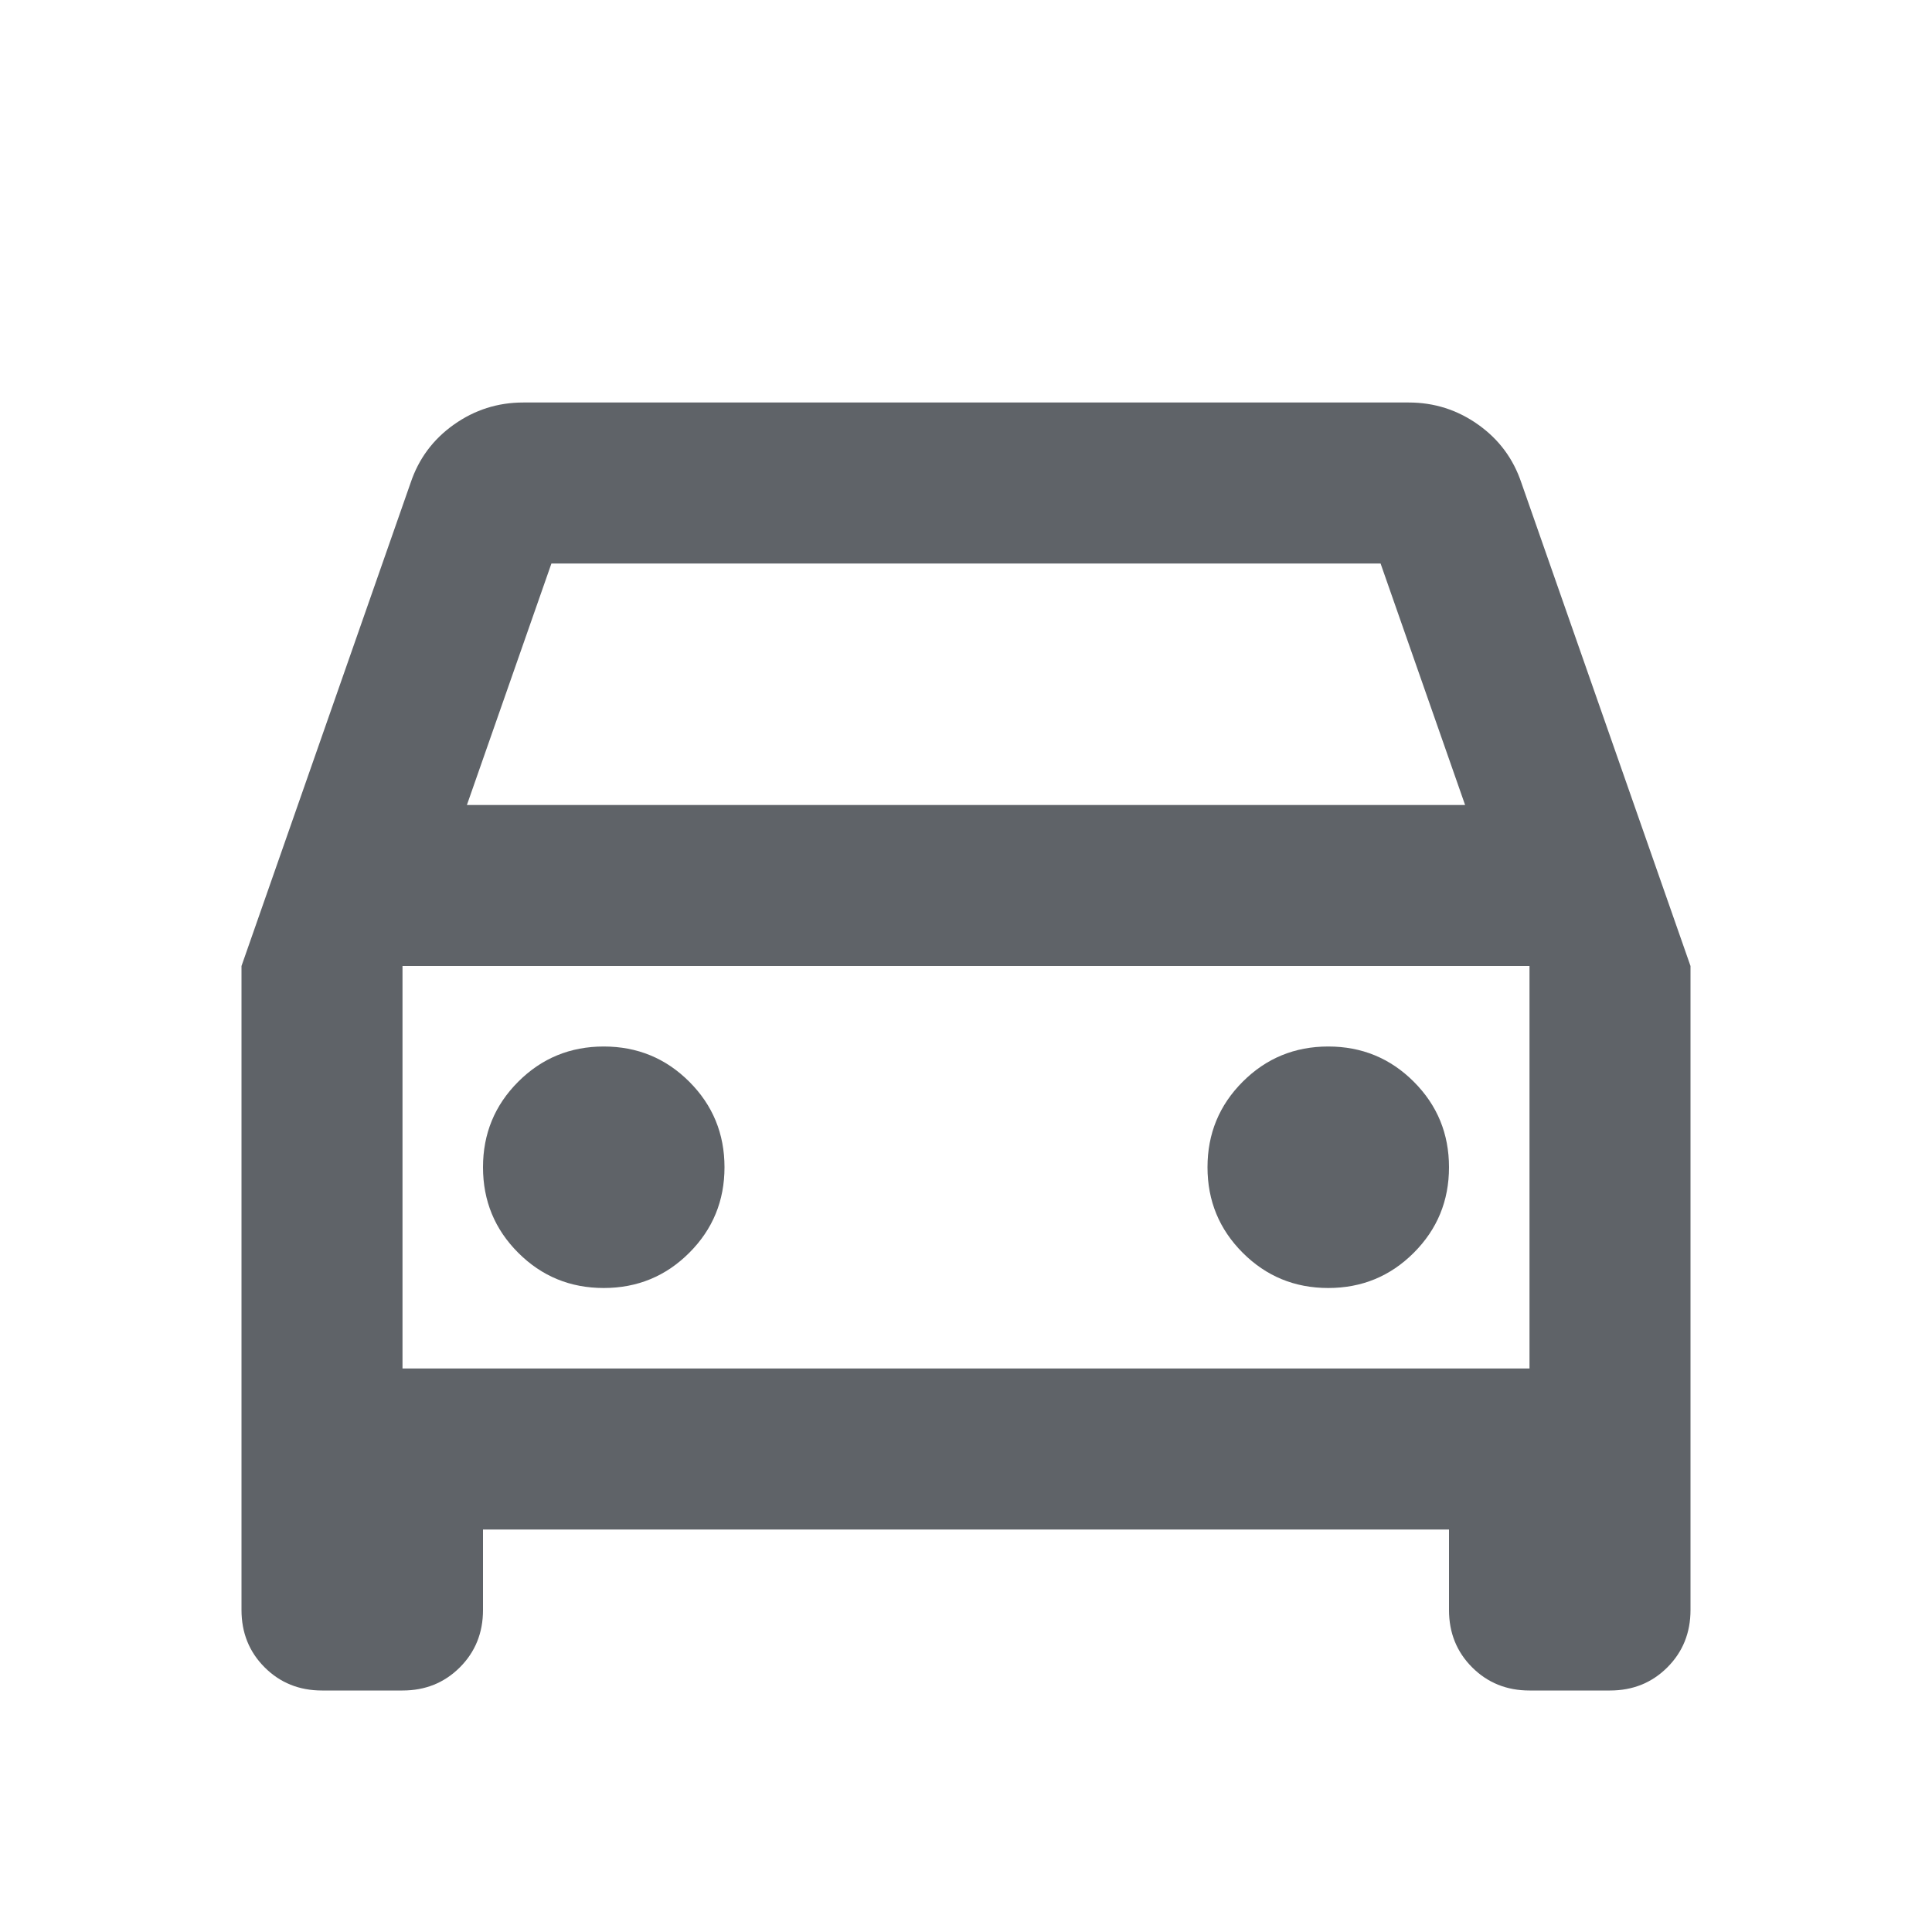
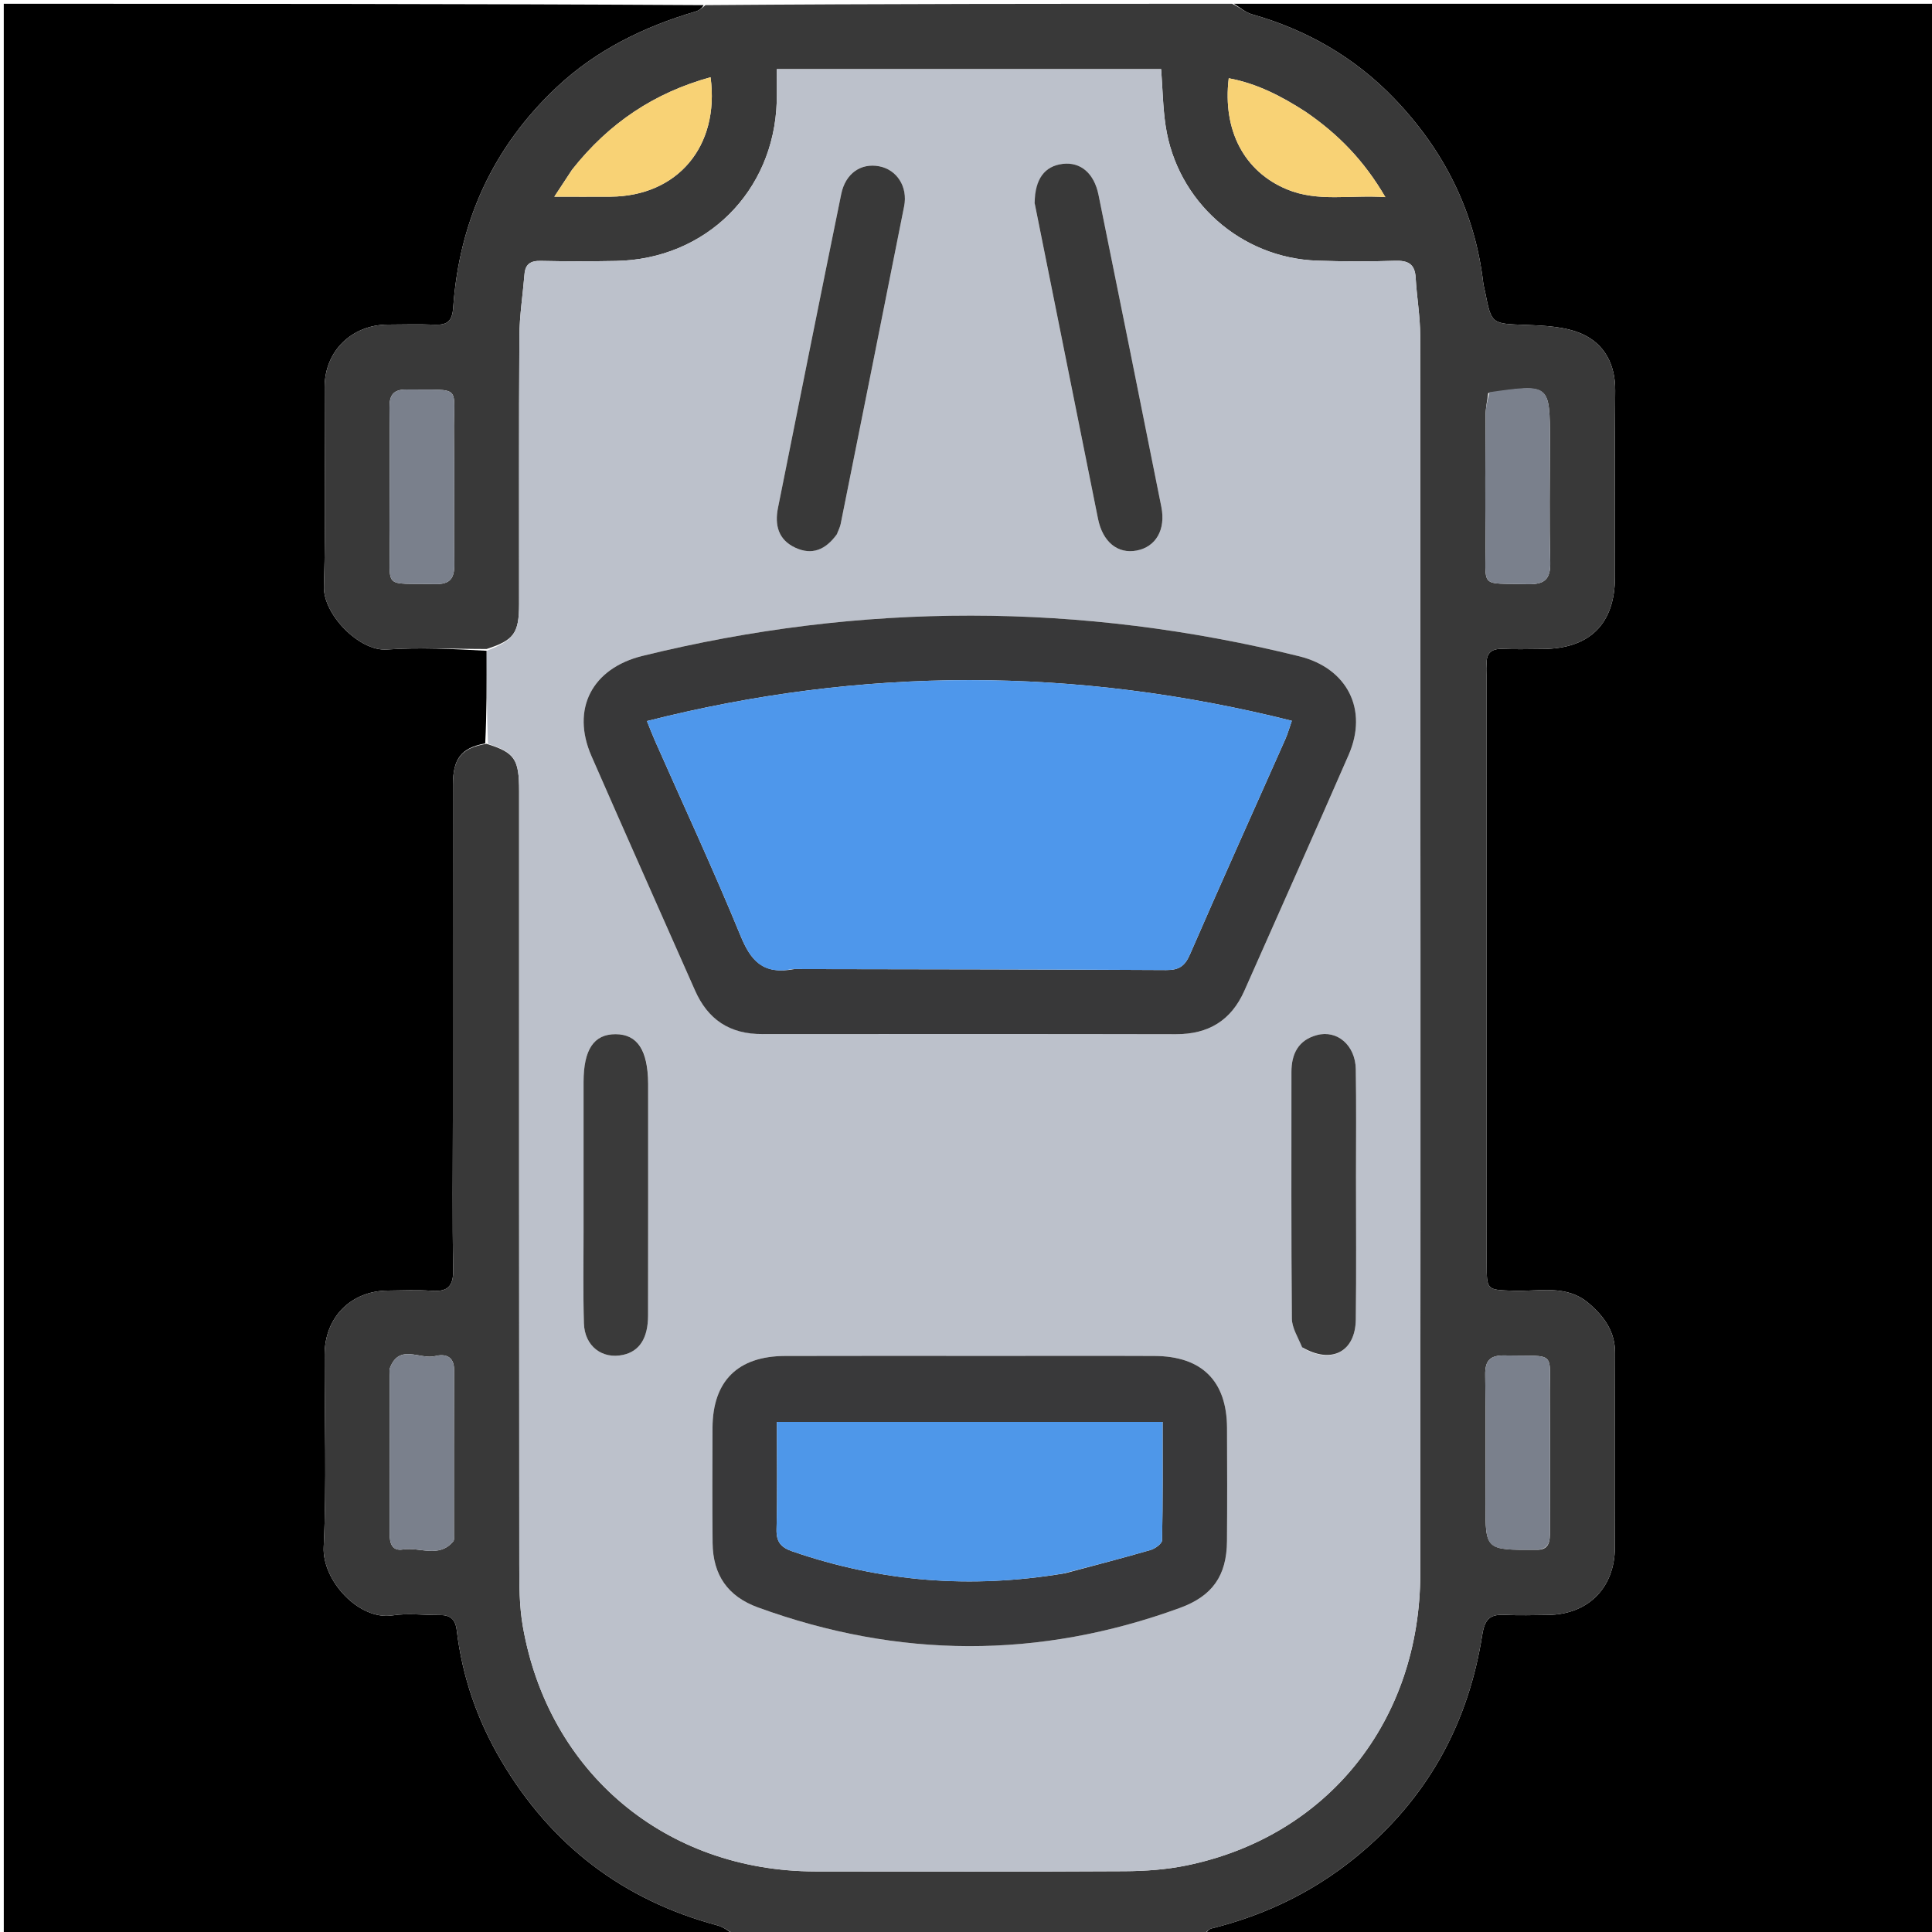
- <svg xmlns="http://www.w3.org/2000/svg" height="24px" viewBox="0 -960 960 960" width="24px" fill="#5f6368">
-   <path d="M240-200v40q0 17-11.5 28.5T200-120h-40q-17 0-28.5-11.5T120-160v-320l84-240q6-18 21.5-29t34.5-11h440q19 0 34.5 11t21.5 29l84 240v320q0 17-11.5 28.5T800-120h-40q-17 0-28.5-11.5T720-160v-40H240Zm-8-360h496l-42-120H274l-42 120Zm-32 80v200-200Zm100 160q25 0 42.5-17.5T360-380q0-25-17.5-42.5T300-440q-25 0-42.5 17.5T240-380q0 25 17.5 42.5T300-320Zm360 0q25 0 42.5-17.5T720-380q0-25-17.5-42.5T660-440q-25 0-42.5 17.5T600-380q0 25 17.5 42.5T660-320Zm-460 40h560v-200H200v200Z" />
+ <svg xmlns="http://www.w3.org/2000/svg" version="1.1" id="Layer_1" x="0px" y="0px" width="100%" viewBox="0 0 512 512" enable-background="new 0 0 512 512" xml:space="preserve">
+   <path fill="#000000" opacity="1" stroke="none" d=" M195,513   C130.365,513 65.73,513 1.095,513   C1.063,512.865 1.004,512.73 1.004,512.595   C1,342.179 1,171.763 1,1   C62.687,1 124.375,1 186.466,1.359   C186.036,2.168 185.252,2.78 184.364,3.041   C170.645,7.08 157.998,13.272 147.547,23.094   C130.744,38.884 121.693,58.564 120.097,81.551   C119.85,85.107 118.533,86.169 115.244,86.043   C111.09,85.883 106.925,85.988 102.764,86.018   C93.173,86.087 86.056,93.06 86.03,102.549   C85.982,120.19 86.371,137.842 85.846,155.467   C85.628,162.814 95.217,172.644 102.502,172.132   C111.279,171.515 120.132,171.991 128.973,172.463   C128.986,180.955 128.979,188.979 128.589,197.012   C122.216,198.204 120.034,201.052 120.028,208.02   C120.002,237.337 120.016,266.655 120.015,295.972   C120.014,309.465 119.853,322.961 120.102,336.449   C120.185,340.924 118.619,342.395 114.316,342.069   C110.507,341.781 106.658,341.991 102.827,342.017   C93.002,342.085 86.042,349.088 86.023,359.009   C85.991,376 86.587,393.018 85.779,409.971   C85.354,418.872 95.149,429.494 104.04,428.098   C108.103,427.461 112.352,428.039 116.516,428.004   C119.297,427.98 120.685,429.072 121.04,432.045   C122.51,444.376 126.489,455.862 132.823,466.588   C146.04,488.972 165.092,503.56 190.221,510.276   C191.934,510.734 193.412,512.072 195,513  z" />
+   <path fill="#000000" opacity="1" stroke="none" d=" M327,1   C388.97,1 450.939,1 512.909,1   C512.939,1.136 512.996,1.272 512.996,1.409   C513,171.825 513,342.241 513,513   C448.646,513 384.292,513 319.53,512.636   C319.793,511.851 320.411,511.221 321.14,511.04   C336.203,507.293 349.635,500.573 361.467,490.354   C379.07,475.152 389.235,455.976 392.814,433.256   C393.463,429.141 394.826,427.761 398.721,427.952   C402.542,428.141 406.38,428.026 410.21,427.979   C420.888,427.847 427.928,420.808 427.968,410.056   C428.032,392.902 427.941,375.747 428.011,358.593   C428.034,352.934 425.21,348.995 421.147,345.478   C415.091,340.236 407.869,342.329 401.061,342.066   C394.011,341.794 393.988,341.99 393.988,334.838   C393.983,282.875 393.985,230.913 393.986,178.95   C393.986,178.117 394.055,177.279 393.987,176.453   C393.728,173.321 394.981,171.824 398.279,171.969   C401.769,172.123 405.272,171.999 408.77,171.988   C421.253,171.949 427.961,165.345 427.981,152.999   C428.008,136.51 427.866,120.021 428.045,103.535   C428.12,96.626 425.215,91.187 419.351,88.542   C414.922,86.544 409.507,86.305 404.498,86.112   C395.28,85.756 395.27,86.01 393.564,77.334   C393.404,76.521 393.164,75.718 393.066,74.898   C390.812,55.895 382.585,39.705 369.441,26.051   C358.999,15.204 346.306,7.9 331.775,3.784   C330.058,3.298 328.586,1.949 327,1  z" />
+   <path fill="#393939" opacity="1" stroke="none" d=" M326.531,1   C328.586,1.949 330.058,3.298 331.775,3.784   C346.306,7.9 358.999,15.204 369.441,26.051   C382.585,39.705 390.812,55.895 393.066,74.898   C393.164,75.718 393.404,76.521 393.564,77.334   C395.27,86.01 395.28,85.756 404.498,86.112   C409.507,86.305 414.922,86.544 419.351,88.542   C425.215,91.187 428.12,96.626 428.045,103.535   C427.866,120.021 428.008,136.51 427.981,152.999   C427.961,165.345 421.253,171.949 408.77,171.988   C405.272,171.999 401.769,172.123 398.279,171.969   C394.981,171.824 393.728,173.321 393.987,176.453   C394.055,177.279 393.986,178.117 393.986,178.95   C393.985,230.913 393.983,282.875 393.988,334.838   C393.988,341.99 394.011,341.794 401.061,342.066   C407.869,342.329 415.091,340.236 421.147,345.478   C425.21,348.995 428.034,352.934 428.011,358.593   C427.941,375.747 428.032,392.902 427.968,410.056   C427.928,420.808 420.888,427.847 410.21,427.979   C406.38,428.026 402.542,428.141 398.721,427.952   C394.826,427.761 393.463,429.141 392.814,433.256   C389.235,455.976 379.07,475.152 361.467,490.354   C349.635,500.573 336.203,507.293 321.14,511.04   C320.411,511.221 319.793,511.851 319.062,512.636   C277.979,513 236.958,513 195.469,513   C193.412,512.072 191.934,510.734 190.221,510.276   C165.092,503.56 146.04,488.972 132.823,466.588   C126.489,455.862 122.51,444.376 121.04,432.045   C120.685,429.072 119.297,427.98 116.516,428.004   C112.352,428.039 108.103,427.461 104.04,428.098   C95.149,429.494 85.354,418.872 85.779,409.971   C86.587,393.018 85.991,376 86.023,359.009   C86.042,349.088 93.002,342.085 102.827,342.017   C106.658,341.991 110.507,341.781 114.316,342.069   C118.619,342.395 120.185,340.924 120.102,336.449   C119.853,322.961 120.014,309.465 120.015,295.972   C120.016,266.655 120.002,237.337 120.028,208.02   C120.034,201.052 122.216,198.204 128.935,197.119   C136.423,199.432 137.571,201.187 137.572,209.624   C137.58,277.944 137.556,346.265 137.616,414.586   C137.62,420.07 137.62,425.65 138.56,431.021   C145.362,469.9 176.492,495.89 216.075,495.951   C243.403,495.994 270.732,496.04 298.059,495.891   C303.524,495.861 309.089,495.462 314.43,494.366   C351.803,486.697 376.359,456.092 376.39,416.942   C376.477,307.629 376.439,198.316 376.367,89.002   C376.364,83.867 375.456,78.737 375.165,73.594   C374.955,69.884 373.091,68.993 369.627,69.11   C362.803,69.34 355.96,69.306 349.135,69.081   C328.854,68.414 311.895,53.373 308.898,33.328   C308.168,28.447 308.102,23.467 307.715,18.321   C273.834,18.321 240.106,18.321 205.856,18.321   C205.856,21.385 205.93,24.178 205.845,26.966   C205.111,50.786 187.075,68.688 163.285,69.152   C156.622,69.282 149.953,69.283 143.291,69.137   C140.612,69.079 139.216,69.976 138.996,72.681   C138.55,78.148 137.678,83.609 137.643,89.077   C137.491,112.738 137.594,136.401 137.565,160.063   C137.556,167.85 136.202,169.65 128.953,171.994   C120.132,171.991 111.279,171.515 102.502,172.132   C95.217,172.644 85.628,162.814 85.846,155.467   C86.371,137.842 85.982,120.19 86.03,102.549   C86.056,93.06 93.173,86.087 102.764,86.018   C106.925,85.988 111.09,85.883 115.244,86.043   C118.533,86.169 119.85,85.107 120.097,81.551   C121.693,58.564 130.744,38.884 147.547,23.094   C157.998,13.272 170.645,7.08 184.364,3.041   C185.252,2.78 186.036,2.168 186.934,1.359   C233.354,1 279.708,1 326.531,1  M103.259,133.5   C103.259,136.664 103.207,139.829 103.267,142.991   C103.521,156.398 101.037,154.485 115.3,154.794   C119.304,154.881 120.452,153.26 120.398,149.479   C120.234,137.991 120.468,126.497 120.309,115.009   C120.125,101.645 122.888,103.458 107.802,103.225   C104.253,103.17 103.171,104.692 103.224,108.021   C103.353,116.179 103.262,124.34 103.259,133.5  M394.389,104.172   C394.146,106.127 393.703,108.081 393.691,110.037   C393.623,121.202 393.574,132.368 393.68,143.532   C393.8,156.165 391.797,154.458 404.755,154.815   C409.231,154.938 410.963,153.621 410.833,148.914   C410.537,138.257 410.741,127.586 410.742,116.921   C410.742,101.686 410.742,101.686 394.389,104.172  M103.259,378.501   C103.265,387.827 103.29,397.152 103.263,406.477   C103.256,408.945 103.86,411.106 106.79,410.631   C111.247,409.91 116.357,413.033 120.137,408.451   C120.4,408.132 120.306,407.482 120.306,406.985   C120.314,392.331 120.273,377.677 120.34,363.023   C120.357,359.278 117.816,358.741 115.33,359.375   C111.325,360.397 105.819,355.981 103.344,362.526   C103.122,363.115 103.267,363.847 103.266,364.513   C103.26,368.843 103.261,373.173 103.259,378.501  M407.017,410.711   C410.769,410.873 410.745,408.285 410.742,405.654   C410.729,393.989 410.838,382.322 410.716,370.658   C410.579,357.675 412.832,359.499 398.833,359.209   C394.968,359.129 393.53,360.451 393.596,364.395   C393.785,375.724 393.659,387.058 393.658,398.39   C393.657,410.773 393.658,410.773 407.017,410.711  M345.905,29.556   C339.647,25.516 333.127,22.118 325.629,20.739   C323.949,34.593 329.77,45.496 341.049,50.178   C349.321,53.612 357.858,51.593 367.134,52.241   C361.476,42.532 354.694,35.592 345.905,29.556  M151.542,45.052   C150.133,47.199 148.725,49.345 146.899,52.127   C152.515,52.127 157.164,52.156 161.814,52.122   C179.47,51.991 190.76,38.864 188.306,20.466   C173.45,24.574 161.435,32.531 151.542,45.052  z" />
+   <path fill="#BCC1CB" opacity="1" stroke="none" d=" M128.973,172.463   C136.202,169.65 137.556,167.85 137.565,160.063   C137.594,136.401 137.491,112.738 137.643,89.077   C137.678,83.609 138.55,78.148 138.996,72.681   C139.216,69.976 140.612,69.079 143.291,69.137   C149.953,69.283 156.622,69.282 163.285,69.152   C187.075,68.688 205.111,50.786 205.845,26.966   C205.93,24.178 205.856,21.385 205.856,18.321   C240.106,18.321 273.834,18.321 307.715,18.321   C308.102,23.467 308.168,28.447 308.898,33.328   C311.895,53.373 328.854,68.414 349.135,69.081   C355.96,69.306 362.803,69.34 369.627,69.11   C373.091,68.993 374.955,69.884 375.165,73.594   C375.456,78.737 376.364,83.867 376.367,89.002   C376.439,198.316 376.477,307.629 376.39,416.942   C376.359,456.092 351.803,486.697 314.43,494.366   C309.089,495.462 303.524,495.861 298.059,495.891   C270.732,496.04 243.403,495.994 216.075,495.951   C176.492,495.89 145.362,469.9 138.56,431.021   C137.62,425.65 137.62,420.07 137.616,414.586   C137.556,346.265 137.58,277.944 137.572,209.624   C137.571,201.187 136.423,199.432 129.318,197.109   C128.979,188.979 128.986,180.955 128.973,172.463  M202.685,274.038   C239.007,274.037 275.329,273.989 311.65,274.072   C320.279,274.092 326.29,270.42 329.772,262.557   C339,241.717 348.31,220.912 357.419,200.02   C362.636,188.054 357.043,177.061 344.316,173.921   C286.312,159.608 228.298,159.529 170.266,173.82   C156.917,177.107 151.274,187.863 156.75,200.381   C165.819,221.109 175.034,241.773 184.181,262.466   C187.554,270.099 193.289,274.128 202.685,274.038  M262.5,359.328   C244.35,359.328 226.2,359.285 208.05,359.345   C195.512,359.386 188.87,366.008 188.824,378.398   C188.786,388.555 188.746,398.713 188.845,408.87   C188.928,417.424 192.89,423.074 200.833,425.972   C238.084,439.558 275.379,439.73 312.664,426.123   C321.333,422.96 325.095,417.563 325.165,408.389   C325.241,398.399 325.218,388.407 325.175,378.417   C325.122,365.986 318.516,359.4 305.962,359.344   C291.808,359.281 277.654,359.328 262.5,359.328  M274.265,54.271   C279.834,81.999 285.395,109.728 290.977,137.453   C292.219,143.622 296.187,146.857 301.223,145.903   C306.297,144.942 308.981,140.392 307.769,134.317   C302.265,106.745 296.712,79.183 291.116,51.63   C289.946,45.868 286.328,42.87 281.642,43.429   C276.834,44.002 274.259,47.431 274.265,54.271  M221.96,141.216   C222.24,140.433 222.624,139.67 222.786,138.863   C228.412,110.805 234.04,82.747 239.604,54.677   C240.632,49.49 237.683,44.953 232.982,44.066   C228.149,43.153 224.052,45.951 222.933,51.431   C217.275,79.142 211.715,106.874 206.17,134.608   C205.275,139.084 206.213,143.014 210.721,145.127   C215.191,147.222 218.784,145.714 221.96,141.216  M345.379,357.301   C352.879,361.599 359.194,358.242 359.302,349.669   C359.462,337.038 359.354,324.403 359.353,311.769   C359.353,302.294 359.455,292.817 359.296,283.345   C359.19,277.015 354.377,272.869 349.004,274.309   C344.076,275.629 342.244,279.273 342.245,284.102   C342.249,305.878 342.166,327.655 342.359,349.43   C342.38,351.882 343.944,354.32 345.379,357.301  M171.759,286.744   C171.708,278.246 168.879,274.09 163.135,274.074   C157.388,274.058 154.657,278.122 154.65,286.75   C154.64,300.072 154.641,313.395 154.648,326.718   C154.652,334.711 154.508,342.709 154.744,350.696   C154.923,356.751 159.582,360.284 165.159,359.048   C169.46,358.094 171.73,354.65 171.742,348.639   C171.784,328.322 171.759,308.005 171.759,286.744  z" />
+   <path fill="#7A808C" opacity="1" stroke="none" d=" M103.259,133   C103.262,124.34 103.353,116.179 103.224,108.021   C103.171,104.692 104.253,103.17 107.802,103.225   C122.888,103.458 120.125,101.645 120.309,115.009   C120.468,126.497 120.234,137.991 120.398,149.479   C120.452,153.26 119.304,154.881 115.3,154.794   C101.037,154.485 103.521,156.398 103.267,142.991   C103.207,139.829 103.259,136.664 103.259,133  z" />
+   <path fill="#7A808C" opacity="1" stroke="none" d=" M394.763,103.919   C410.742,101.686 410.742,101.686 410.742,116.921   C410.741,127.586 410.537,138.257 410.833,148.914   C410.963,153.621 409.231,154.938 404.755,154.815   C391.797,154.458 393.8,156.165 393.68,143.532   C393.574,132.368 393.623,121.202 393.691,110.037   C393.703,108.081 394.146,106.127 394.763,103.919  z" />
+   <path fill="#7A808C" opacity="1" stroke="none" d=" M103.259,378.002   C103.261,373.173 103.26,368.843 103.266,364.513   C103.267,363.847 103.122,363.115 103.344,362.526   C105.819,355.981 111.325,360.397 115.33,359.375   C117.816,358.741 120.357,359.278 120.34,363.023   C120.273,377.677 120.314,392.331 120.306,406.985   C120.306,407.482 120.4,408.132 120.137,408.451   C116.357,413.033 111.247,409.91 106.79,410.631   C103.86,411.106 103.256,408.945 103.263,406.477   C103.29,397.152 103.265,387.827 103.259,378.002  z" />
+   <path fill="#7A808C" opacity="1" stroke="none" d=" M406.566,410.721   C393.658,410.773 393.657,410.773 393.658,398.39   C393.659,387.058 393.785,375.724 393.596,364.395   C393.53,360.451 394.968,359.129 398.833,359.209   C412.832,359.499 410.579,357.675 410.716,370.658   C410.838,382.322 410.729,393.989 410.742,405.654   C410.745,408.285 410.769,410.873 406.566,410.721  z" />
+   <path fill="#F8D275" opacity="1" stroke="none" d=" M346.204,29.759   C354.694,35.592 361.476,42.532 367.134,52.241   C357.858,51.593 349.321,53.612 341.049,50.178   C329.77,45.496 323.949,34.593 325.629,20.739   C333.127,22.118 339.647,25.516 346.204,29.759  z" />
+   <path fill="#F8D275" opacity="1" stroke="none" d=" M151.761,44.772   C161.435,32.531 173.45,24.574 188.306,20.466   C190.76,38.864 179.47,51.991 161.814,52.122   C157.164,52.156 152.515,52.127 146.899,52.127   C148.725,49.345 150.133,47.199 151.761,44.772  z" />
+   <path fill="#383839" opacity="1" stroke="none" d=" M202.215,274.037   C193.289,274.128 187.554,270.099 184.181,262.466   C175.034,241.773 165.819,221.109 156.75,200.381   C151.274,187.863 156.917,177.107 170.266,173.82   C228.298,159.529 286.312,159.608 344.316,173.921   C357.043,177.061 362.636,188.054 357.419,200.02   C348.31,220.912 339,241.717 329.772,262.557   C326.29,270.42 320.279,274.092 311.65,274.072   C275.329,273.989 239.007,274.037 202.215,274.037  M210.562,256.812   C243.389,256.874 276.217,256.884 309.044,257.074   C312.386,257.094 313.98,256.077 315.326,252.983   C323.624,233.903 332.176,214.933 340.616,195.915   C341.25,194.484 341.67,192.959 342.352,191.015   C285.087,176.653 228.58,176.618 171.447,191.089   C172.339,193.286 172.915,194.817 173.576,196.311   C181.181,213.515 189.114,230.584 196.251,247.98   C198.942,254.537 202.128,258.391 210.562,256.812  z" />
+   <path fill="#39393A" opacity="1" stroke="none" d=" M263,359.328   C277.654,359.328 291.808,359.281 305.962,359.344   C318.516,359.4 325.122,365.986 325.175,378.417   C325.218,388.407 325.241,398.399 325.165,408.389   C325.095,417.563 321.333,422.96 312.664,426.123   C275.379,439.73 238.084,439.558 200.833,425.972   C192.89,423.074 188.928,417.424 188.845,408.87   C188.746,398.713 188.786,388.555 188.824,378.398   C188.87,366.008 195.512,359.386 208.05,359.345   C226.2,359.285 244.35,359.328 263,359.328  M282.305,416.918   C289.848,414.892 297.411,412.941 304.91,410.765   C306.122,410.414 307.947,409.087 307.966,408.18   C308.182,397.771 308.104,387.355 308.104,376.838   C273.673,376.838 239.978,376.838 205.878,376.838   C205.878,386.555 206.044,395.866 205.792,405.166   C205.698,408.61 206.88,410.066 210.082,411.166   C233.397,419.178 257.161,421.151 282.305,416.918  z" />
+   <path fill="#393939" opacity="1" stroke="none" d=" M274.195,53.856   C274.259,47.431 276.834,44.002 281.642,43.429   C286.328,42.87 289.946,45.868 291.116,51.63   C296.712,79.183 302.265,106.745 307.769,134.317   C308.981,140.392 306.297,144.942 301.223,145.903   C296.187,146.857 292.219,143.622 290.977,137.453   C285.395,109.728 279.834,81.999 274.195,53.856  z" />
+   <path fill="#393939" opacity="1" stroke="none" d=" M221.783,141.563   C218.784,145.714 215.191,147.222 210.721,145.127   C206.213,143.014 205.275,139.084 206.17,134.608   C211.715,106.874 217.275,79.142 222.933,51.431   C224.052,45.951 228.149,43.153 232.982,44.066   C237.683,44.953 240.632,49.49 239.604,54.677   C234.04,82.747 228.412,110.805 222.786,138.863   C222.624,139.67 222.24,140.433 221.783,141.563  z" />
+   <path fill="#3A3A3A" opacity="1" stroke="none" d=" M345.086,357.033   C343.944,354.32 342.38,351.882 342.359,349.43   C342.166,327.655 342.249,305.878 342.245,284.102   C342.244,279.273 344.076,275.629 349.004,274.309   C354.377,272.869 359.19,277.015 359.296,283.345   C359.455,292.817 359.353,302.294 359.353,311.769   C359.354,324.403 359.462,337.038 359.302,349.669   C359.194,358.242 352.879,361.599 345.086,357.033  z" />
+   <path fill="#3A3A3A" opacity="1" stroke="none" d=" M171.759,287.216   C171.759,308.005 171.784,328.322 171.742,348.639   C171.73,354.65 169.46,358.094 165.159,359.048   C159.582,360.284 154.923,356.751 154.744,350.696   C154.508,342.709 154.652,334.711 154.648,326.718   C154.641,313.395 154.64,300.072 154.65,286.75   C154.657,278.122 157.388,274.058 163.135,274.074   C168.879,274.09 171.708,278.246 171.759,287.216  z" />
+   <path fill="#4E97EB" opacity="1" stroke="none" d=" M210.076,256.808   C202.128,258.391 198.942,254.537 196.251,247.98   C189.114,230.584 181.181,213.515 173.576,196.311   C172.915,194.817 172.339,193.286 171.447,191.089   C228.58,176.618 285.087,176.653 342.352,191.015   C341.67,192.959 341.25,194.484 340.616,195.915   C332.176,214.933 323.624,233.903 315.326,252.983   C313.98,256.077 312.386,257.094 309.044,257.074   C276.217,256.884 243.389,256.874 210.076,256.808  z" />
+   <path fill="#4E97E9" opacity="1" stroke="none" d=" M281.877,416.964   C257.161,421.151 233.397,419.178 210.082,411.166   C206.88,410.066 205.698,408.61 205.792,405.166   C206.044,395.866 205.878,386.555 205.878,376.838   C239.978,376.838 273.673,376.838 308.104,376.838   C308.104,387.355 308.182,397.771 307.966,408.18   C307.947,409.087 306.122,410.414 304.91,410.765   C297.411,412.941 289.848,414.892 281.877,416.964  z" />
</svg>
